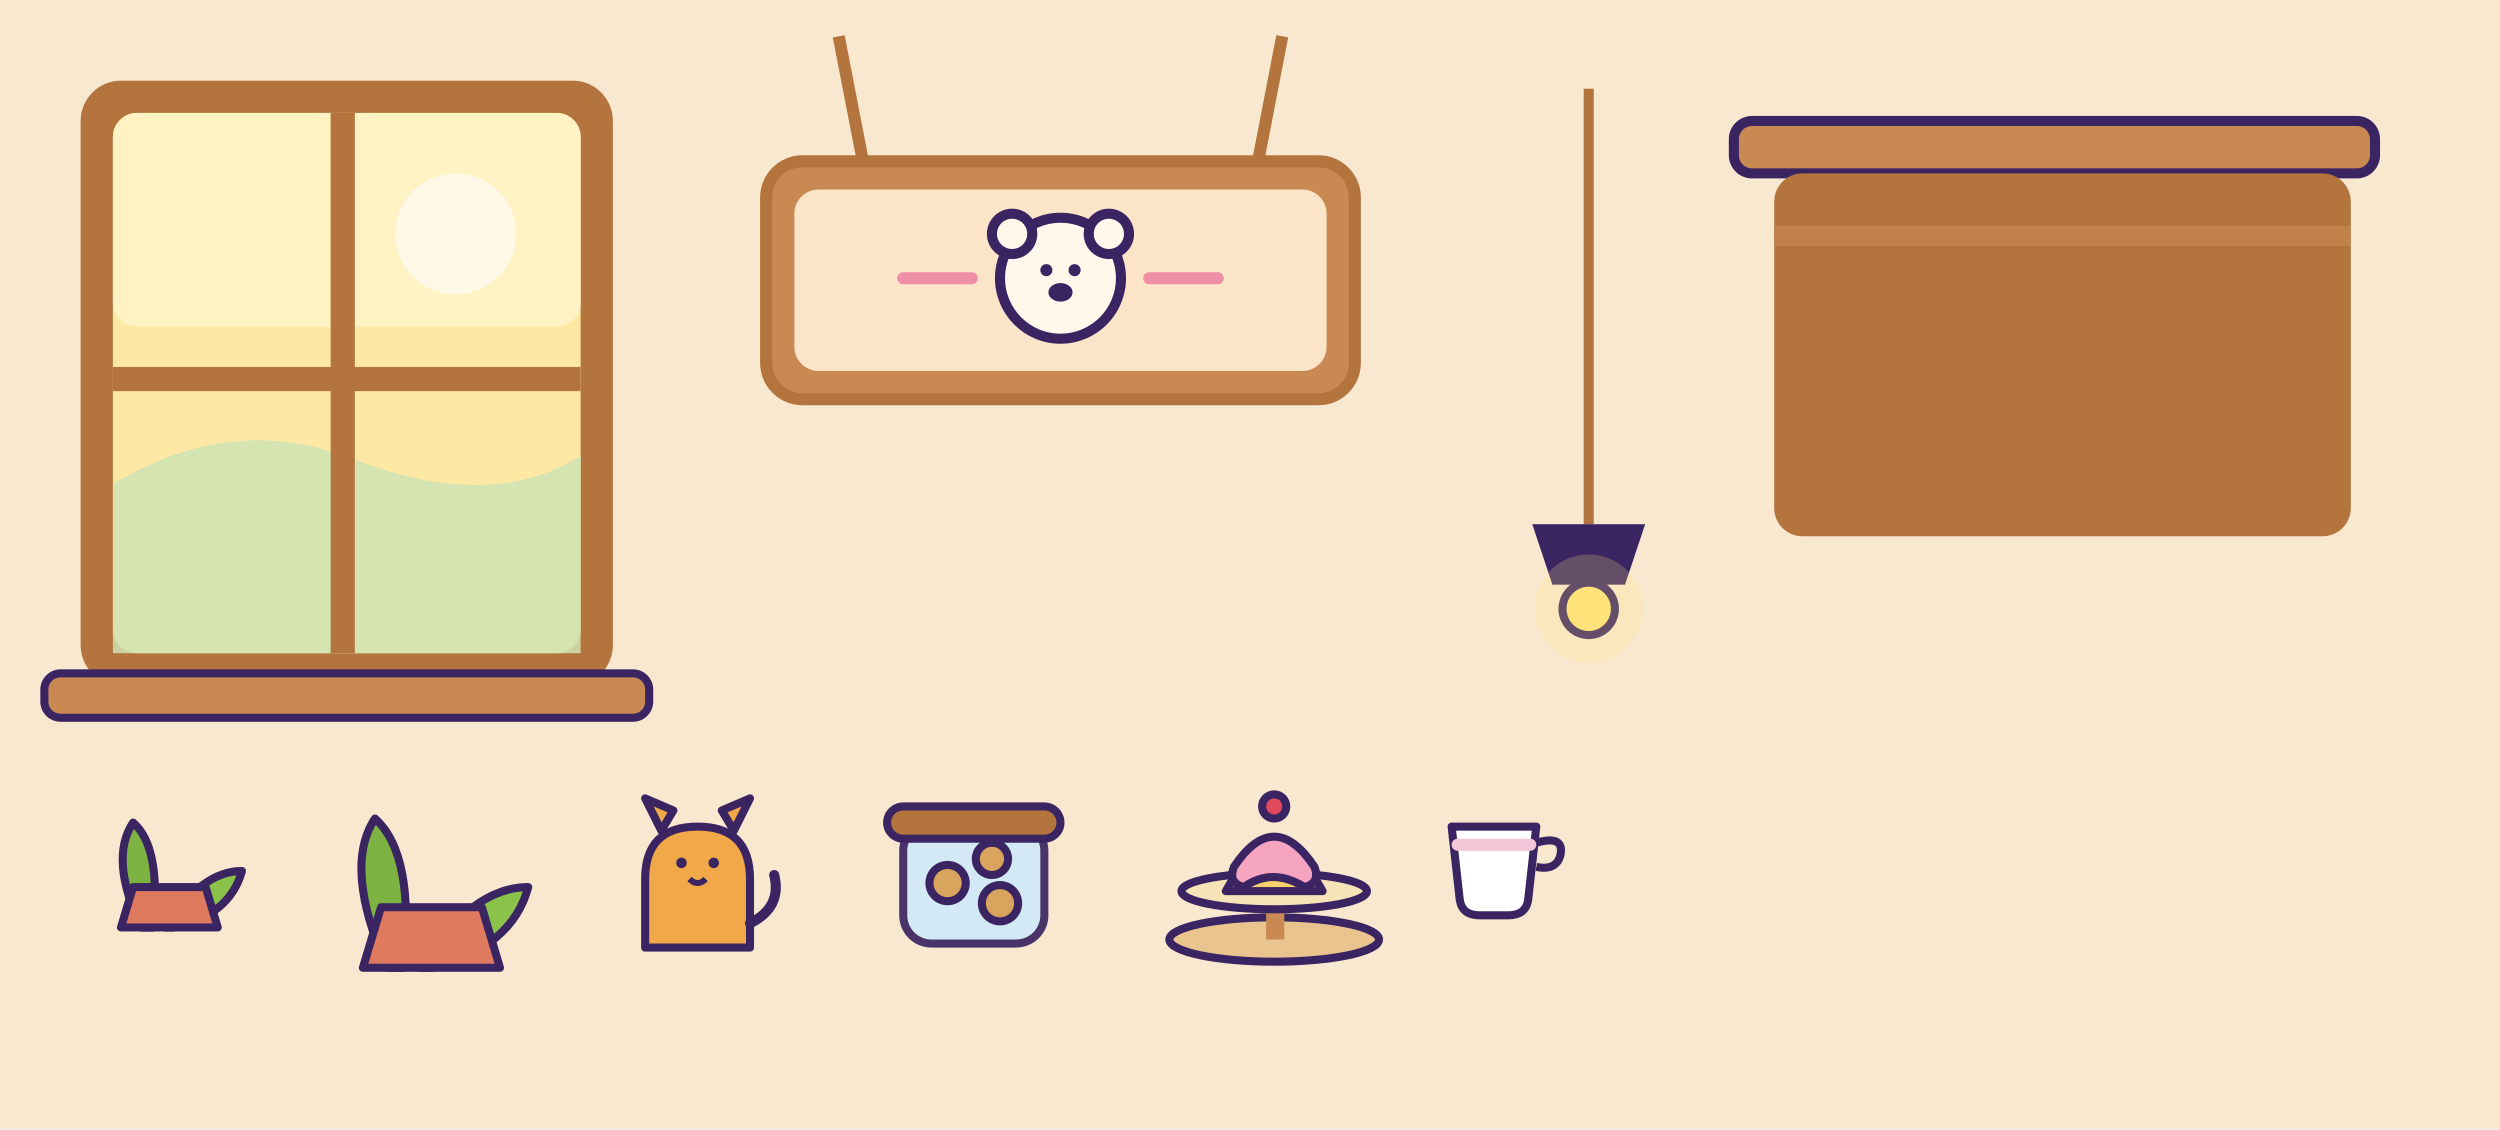
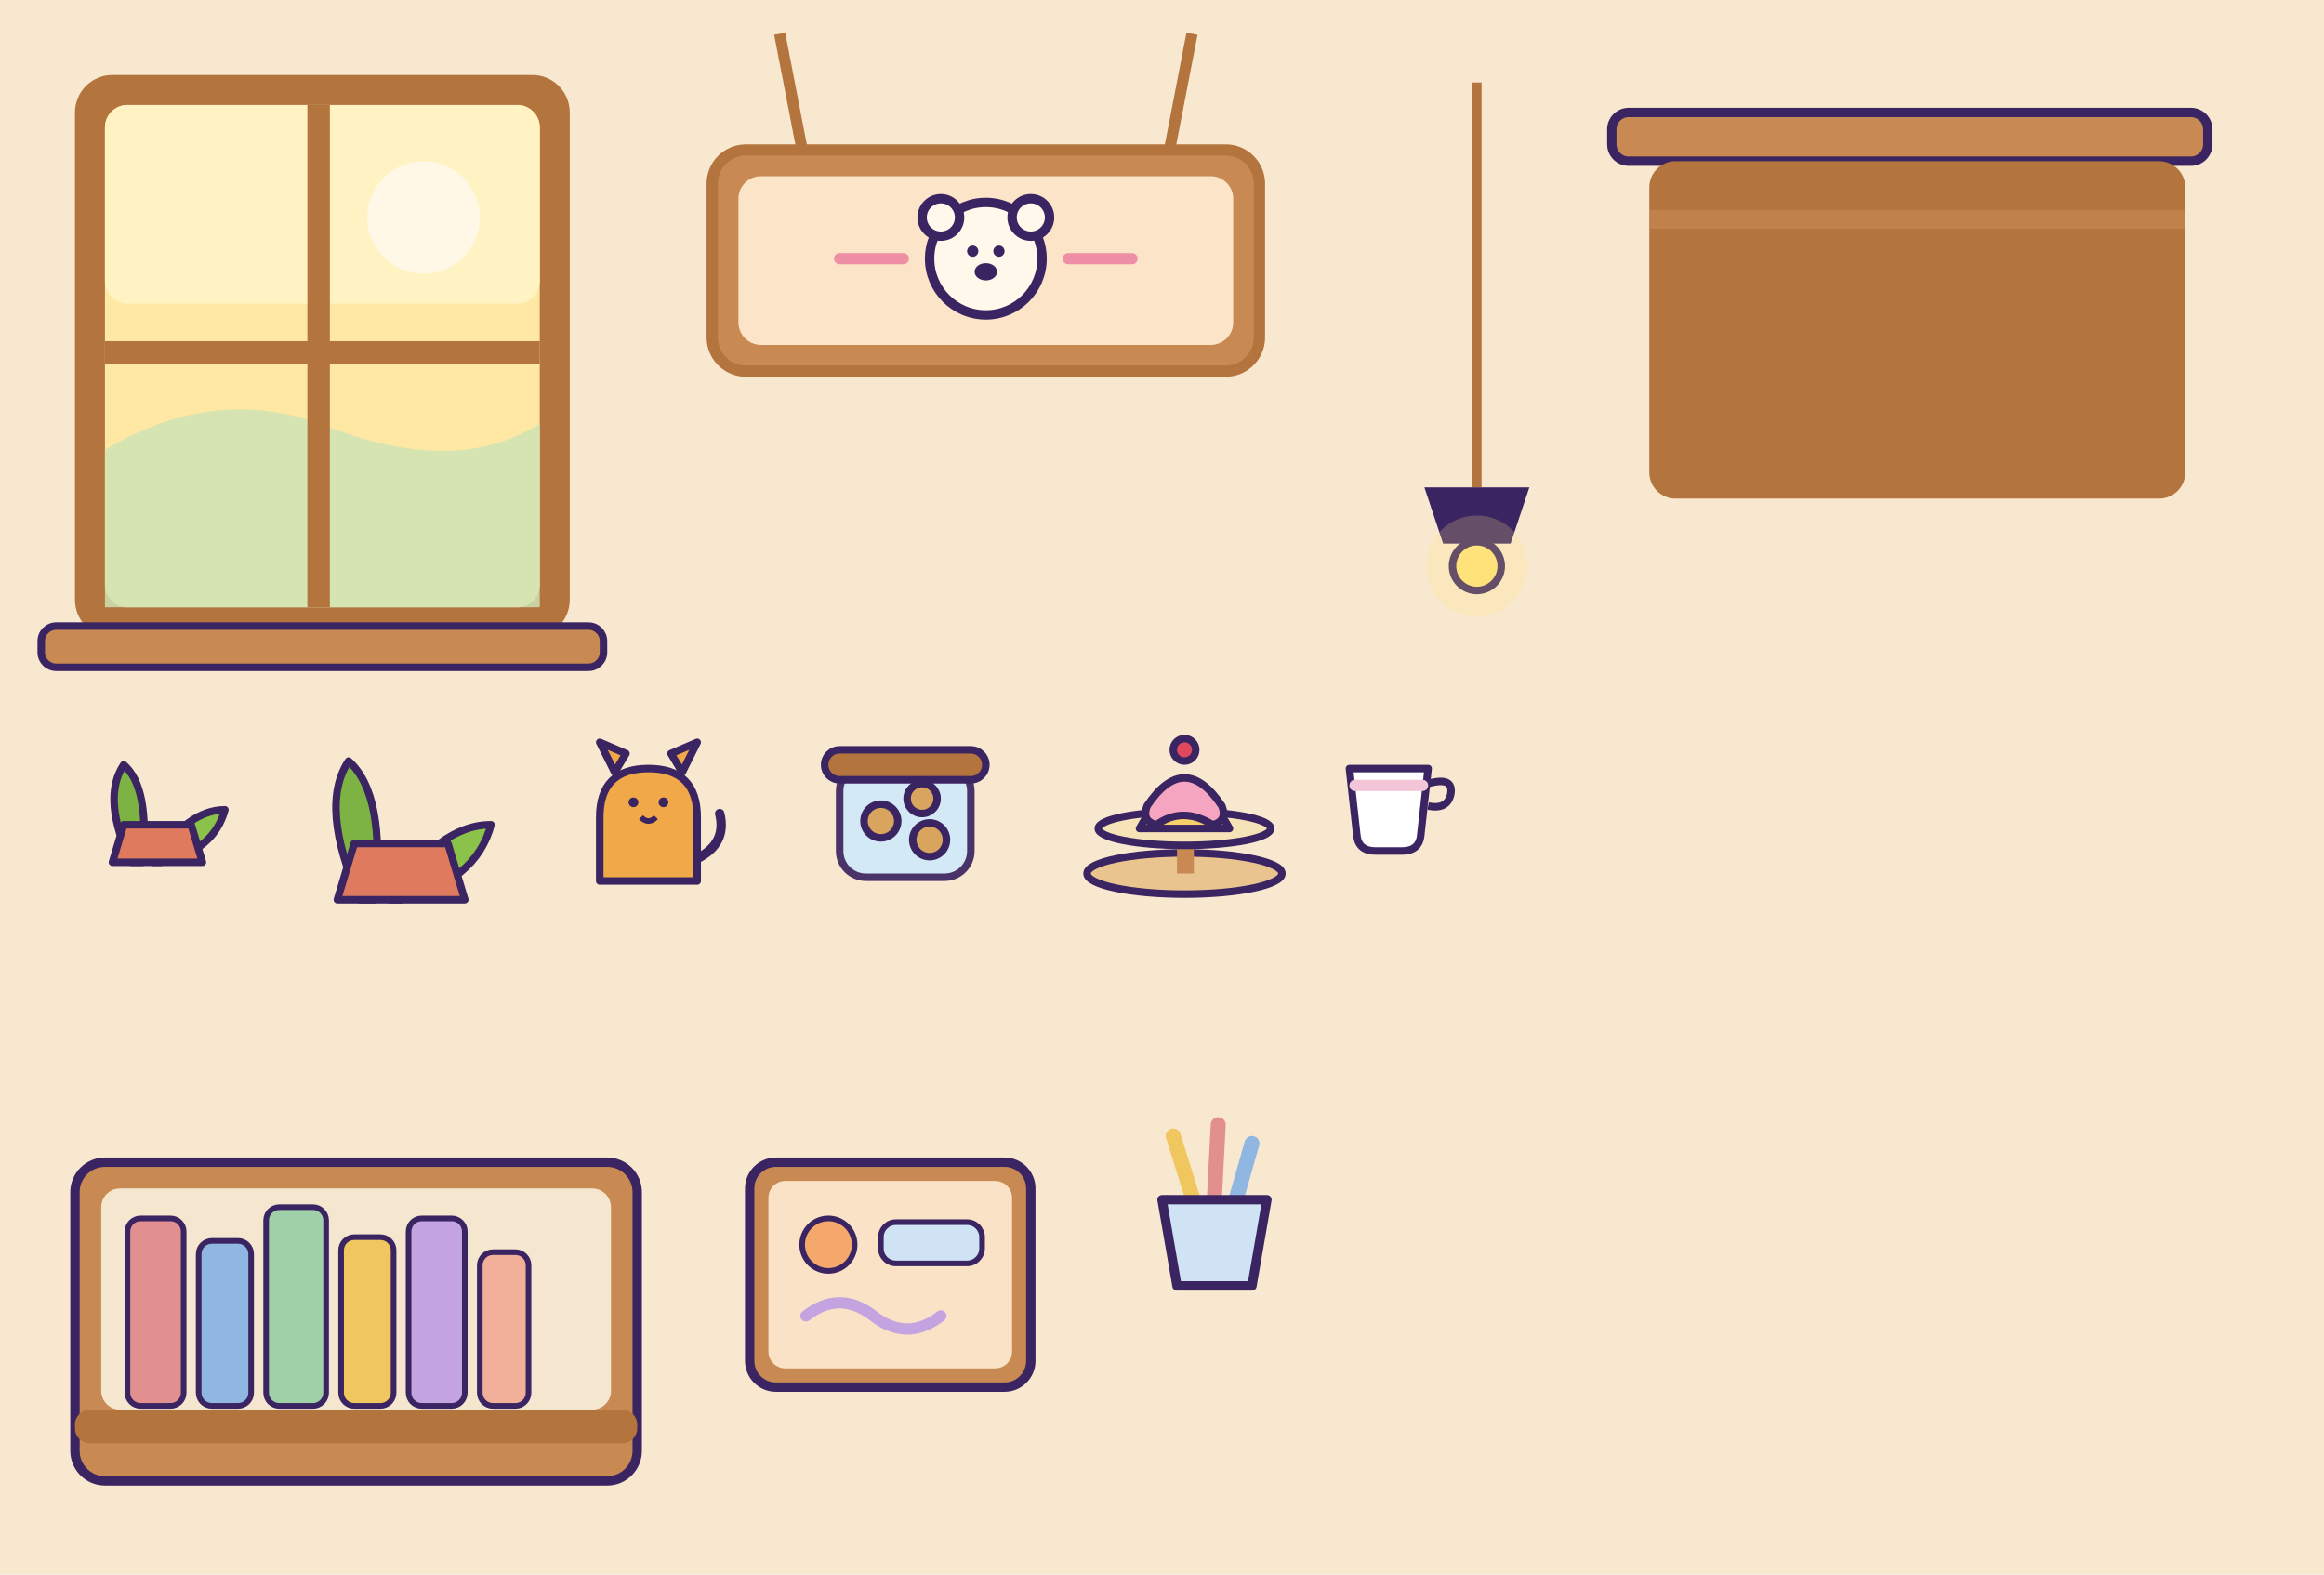
- <svg xmlns="http://www.w3.org/2000/svg" width="1240" height="560" viewBox="0 0 1240 560" version="1.1">
-   <rect x="0" y="0" width="1240" height="560" fill="#f9e8d0" />
+ <svg xmlns="http://www.w3.org/2000/svg" width="1240" height="840" viewBox="0 0 1240 840" version="1.1">
+   <rect x="0" y="0" width="1240" height="840" fill="#f9e8d0" />
  <g id="window-four-pane">
    <g transform="translate(40 40)">
      <rect x="0" y="0" width="264" height="300" rx="20" fill="#b3743e" />
      <rect x="16" y="16" width="232" height="268" rx="12" fill="#ffe8a3" />
      <rect x="16" y="16" width="232" height="106" rx="12" fill="#fff3c4" />
      <circle cx="186" cy="76" r="30" fill="#fff8eb" opacity="0.9" />
      <path d="M 16 200 q 60 -36 120 -12 q 68 26 112 -2 v 98 h -232 Z" fill="#cfe3b4" opacity="0.85" />
      <rect x="124" y="16" width="12" height="268" fill="#b3743e" />
      <rect x="16" y="142" width="232" height="12" fill="#b3743e" />
      <rect x="-18" y="294" width="300" height="22" rx="8" fill="#c88a52" stroke="#3a2461" stroke-width="4" />
    </g>
  </g>
  <g id="sign-bear-cafe">
    <g transform="translate(380 80)">
      <line x1="36" y1="-62" x2="48" y2="0" stroke="#b3743e" stroke-width="6" />
      <line x1="256" y1="-62" x2="244" y2="0" stroke="#b3743e" stroke-width="6" />
      <rect x="0" y="0" width="292" height="118" rx="18" fill="#c88a52" stroke="#b3743e" stroke-width="6" />
      <rect x="14" y="14" width="264" height="90" rx="12" fill="#fbe4c8" />
      <g stroke="#3a2461" stroke-width="5">
        <circle cx="146" cy="58" r="30" fill="#fff8eb" />
        <circle cx="122" cy="36" r="10" fill="#fff8eb" />
        <circle cx="170" cy="36" r="10" fill="#fff8eb" />
        <circle cx="139" cy="54" r="3" fill="#3a2461" stroke="none" />
        <circle cx="153" cy="54" r="3" fill="#3a2461" stroke="none" />
        <ellipse cx="146" cy="65" rx="6" ry="4.6" fill="#3a2461" stroke="none" />
        <path d="M 68 58 h 34 M 190 58 h 34" stroke-width="6" stroke-linecap="round" stroke="#ef8fa5" />
      </g>
    </g>
  </g>
  <g id="lamp-hanging">
    <g transform="translate(760 260)">
      <line x1="28" y1="-216" x2="28" y2="0" stroke="#b3743e" stroke-width="5" />
      <path d="M 0 0 h 56 l -10 30 h -36 z" fill="#3a2461" />
      <circle cx="28" cy="42" r="13" fill="#ffe27a" stroke="#3a2461" stroke-width="4" />
      <circle cx="28" cy="42" r="27" fill="#ffe27a" opacity="0.22" />
    </g>
  </g>
  <g id="counter-corner">
    <g transform="translate(860 60)">
      <rect x="0" y="0" width="318" height="26" rx="9" fill="#c88a52" stroke="#3a2461" stroke-width="5" />
      <rect x="20" y="26" width="286" height="180" rx="14" fill="#b3743e" />
      <rect x="20" y="52" width="286" height="10" fill="#c88a52" opacity="0.6" />
    </g>
  </g>
  <g id="plant-small">
    <g transform="translate(60 460)">
      <g stroke="#3a2461" stroke-width="4" stroke-linejoin="round">
        <path d="M 10 0 q -16 -34 -4 -52 q 14 12 10 52 z" fill="#7cb342" />
        <path d="M 22 0 q 18 -28 38 -28 q -6 22 -34 28 z" fill="#8bc34a" />
        <path d="M 0 0 h 48 l -6 -20 h -36 z" fill="#e07a5f" />
      </g>
    </g>
  </g>
  <g id="plant-floor">
    <g transform="translate(180 480)">
      <g stroke="#3a2461" stroke-width="4" stroke-linejoin="round">
        <path d="M 12 0 q -22 -50 -6 -74 q 20 18 14 74 z" fill="#7cb342" />
        <path d="M 28 0 q 26 -40 54 -40 q -8 30 -48 40 z" fill="#8bc34a" />
        <path d="M 0 0 h 68 l -9 -30 h -50 z" fill="#e07a5f" />
      </g>
    </g>
  </g>
  <g id="cat-sitting">
    <g transform="translate(320 470)">
      <g stroke="#3a2461" stroke-width="4" stroke-linejoin="round">
        <path d="M 0 0 v -34 q 0 -26 26 -26 q 26 0 26 26 v 34 z" fill="#f0a848" />
        <path d="M 8 -58 l -8 -16 l 14 6 z" fill="#f0a848" />
        <path d="M 44 -58 l 8 -16 l -14 6 z" fill="#f0a848" />
        <circle cx="18" cy="-42" r="2.6" fill="#3a2461" stroke="none" />
        <circle cx="34" cy="-42" r="2.6" fill="#3a2461" stroke="none" />
        <path d="M 22 -34 q 4 4 8 0" fill="none" stroke-width="3" />
        <path d="M 52 -12 q 16 -8 12 -24" fill="none" stroke-width="5" stroke-linecap="round" />
      </g>
    </g>
  </g>
  <g id="jar-cookies">
    <g transform="translate(440 400)">
      <g stroke="#3a2461" stroke-width="4">
        <rect x="8" y="8" width="70" height="60" rx="14" fill="#cfe9f8" opacity="0.92" />
        <rect x="0" y="0" width="86" height="16" rx="8" fill="#b3743e" />
        <circle cx="30" cy="38" r="9" fill="#d8a45e" />
        <circle cx="56" cy="48" r="9" fill="#d8a45e" />
        <circle cx="52" cy="26" r="8" fill="#d8a45e" />
      </g>
    </g>
  </g>
  <g id="cake-stand">
    <g transform="translate(580 400)">
      <g stroke="#3a2461" stroke-width="4" stroke-linejoin="round">
        <ellipse cx="52" cy="66" rx="52" ry="11" fill="#e9c48f" />
        <rect x="48" y="42" width="9" height="24" fill="#c88a52" stroke="none" />
        <ellipse cx="52" cy="42" rx="46" ry="9" fill="#f6e3b8" />
        <path d="M 28 42 q 24 -44 48 0 z" fill="#f6d06a" />
        <path d="M 32 30 q 20 -30 40 0 q 3 8 -5 10 q -16 -10 -30 0 q -8 -2 -5 -10 z" fill="#f6a5c0" />
        <circle cx="52" cy="0" r="6" fill="#e0495c" />
      </g>
    </g>
  </g>
  <g id="cup-cocoa">
    <g transform="translate(720 410)">
      <g stroke="#3a2461" stroke-width="4">
        <path d="M 42 8 q 14 -4 12 6 q -2 8 -12 6" fill="none" />
        <path d="M 0 0 h 42 l -4 36 q -1 8 -10 8 h -14 q -9 0 -10 -8 z" fill="#ffffff" stroke-linejoin="round" />
        <path d="M 3 9 h 36" stroke="#f2c6d6" stroke-width="6" stroke-linecap="round" />
      </g>
    </g>
  </g>
+   <g id="bookshelf-low">
+     <g transform="translate(40 620)">
+       <rect x="0" y="0" width="300" height="170" rx="16" fill="#c88a52" stroke="#3a2461" stroke-width="5" />
+       <rect x="14" y="14" width="272" height="118" rx="10" fill="#f4e6cf" />
+       <rect x="0" y="132" width="300" height="18" rx="8" fill="#b3743e" />
+       <g stroke="#3a2461" stroke-width="3">
+         <rect x="28" y="30" width="30" height="100" rx="7" fill="#e28f8f" />
+         <rect x="66" y="42" width="28" height="88" rx="7" fill="#8fb7e2" />
+         <rect x="102" y="24" width="32" height="106" rx="7" fill="#9fd0a8" />
+         <rect x="142" y="40" width="28" height="90" rx="7" fill="#f0c65f" />
+         <rect x="178" y="30" width="30" height="100" rx="7" fill="#c3a3e0" />
+         <rect x="216" y="48" width="26" height="82" rx="7" fill="#f2b09b" />
+       </g>
+     </g>
+   </g>
+   <g id="pin-board">
+     <g transform="translate(400 620)">
+       <rect x="0" y="0" width="150" height="120" rx="14" fill="#c88a52" stroke="#3a2461" stroke-width="5" />
+       <rect x="10" y="10" width="130" height="100" rx="9" fill="#f9e2c6" />
+       <circle cx="42" cy="44" r="14" fill="#f5a86b" stroke="#3a2461" stroke-width="3" />
+       <rect x="70" y="32" width="54" height="22" rx="8" fill="#cfe3f4" stroke="#3a2461" stroke-width="3" />
+       <path d="M 30 82 q 18 -14 36 0 q 18 14 36 0" fill="none" stroke="#c3a3e0" stroke-width="6" stroke-linecap="round" />
+     </g>
+   </g>
+   <g id="pencil-pot">
+     <g transform="translate(620 640)">
+       <g stroke="#3a2461" stroke-width="5">
+         <line x1="16" y1="-2" x2="6" y2="-34" stroke="#f0c65f" stroke-width="8" stroke-linecap="round" />
+         <line x1="28" y1="-2" x2="30" y2="-40" stroke="#e28f8f" stroke-width="8" stroke-linecap="round" />
+         <line x1="40" y1="-2" x2="48" y2="-30" stroke="#8fb7e2" stroke-width="8" stroke-linecap="round" />
+         <path d="M 0 0 h 56 l -8 46 h -40 Z" fill="#cfe3f4" stroke-linejoin="round" />
+       </g>
+     </g>
+   </g>
</svg>
